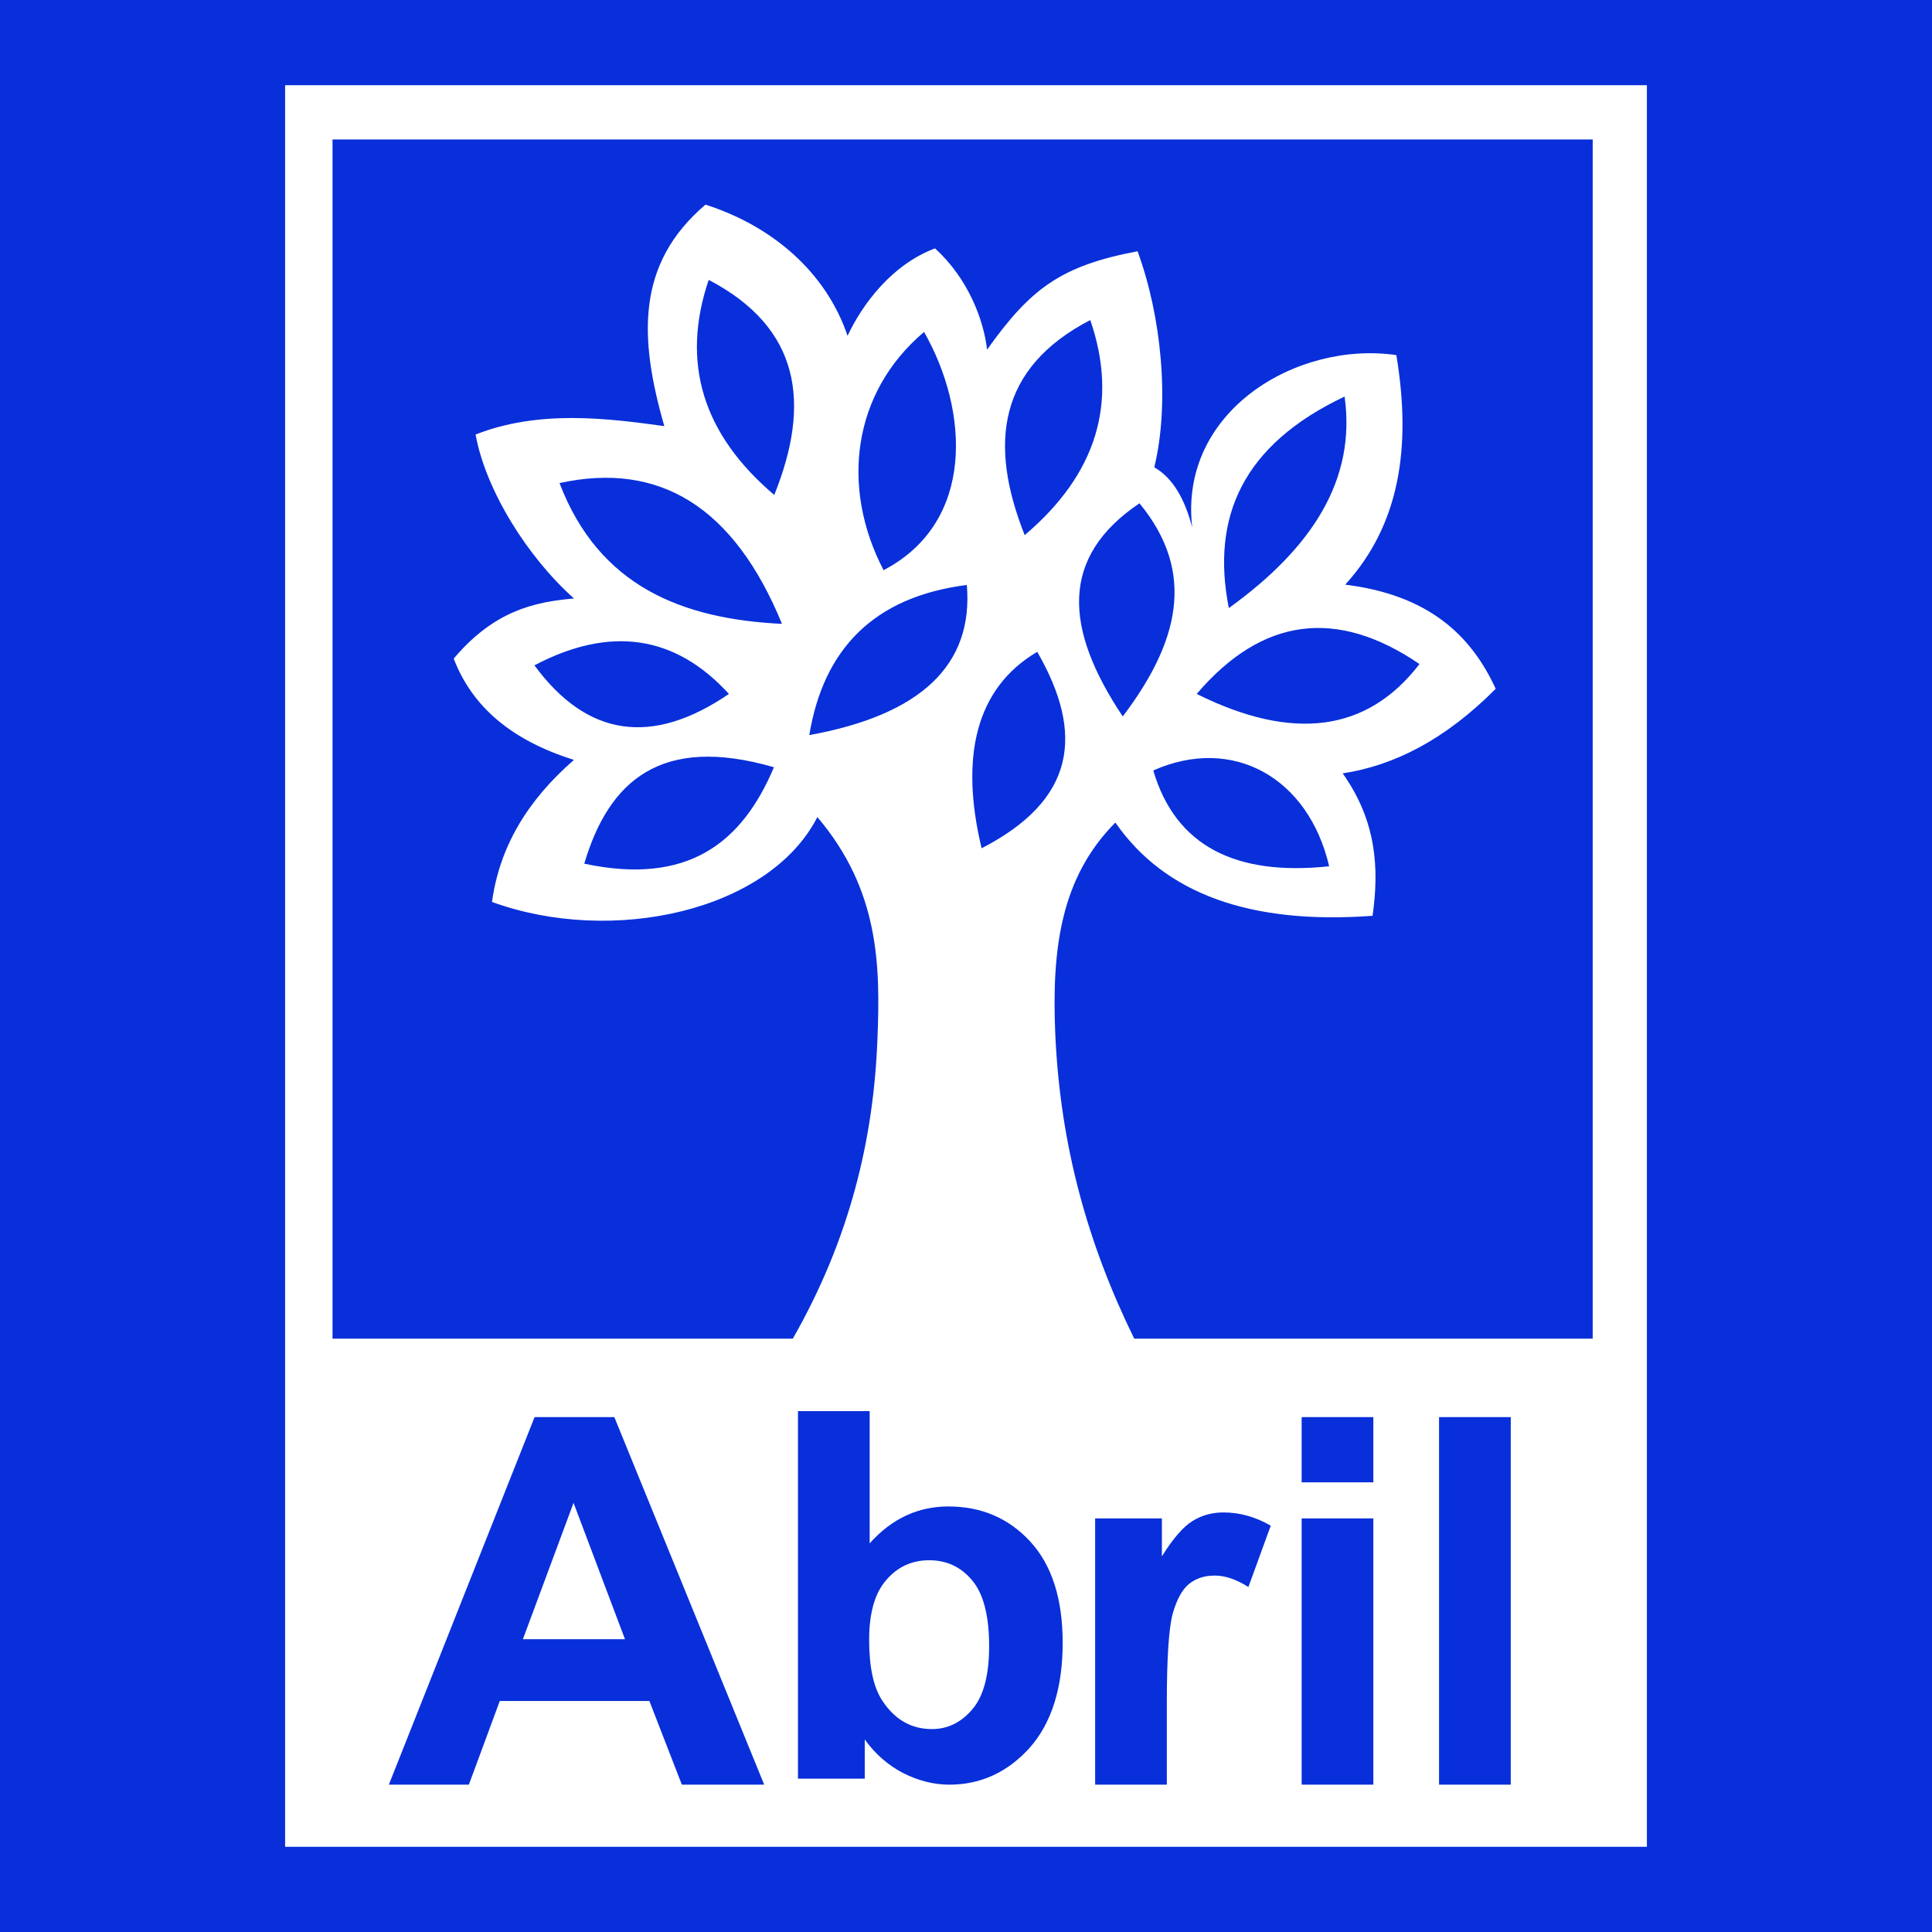
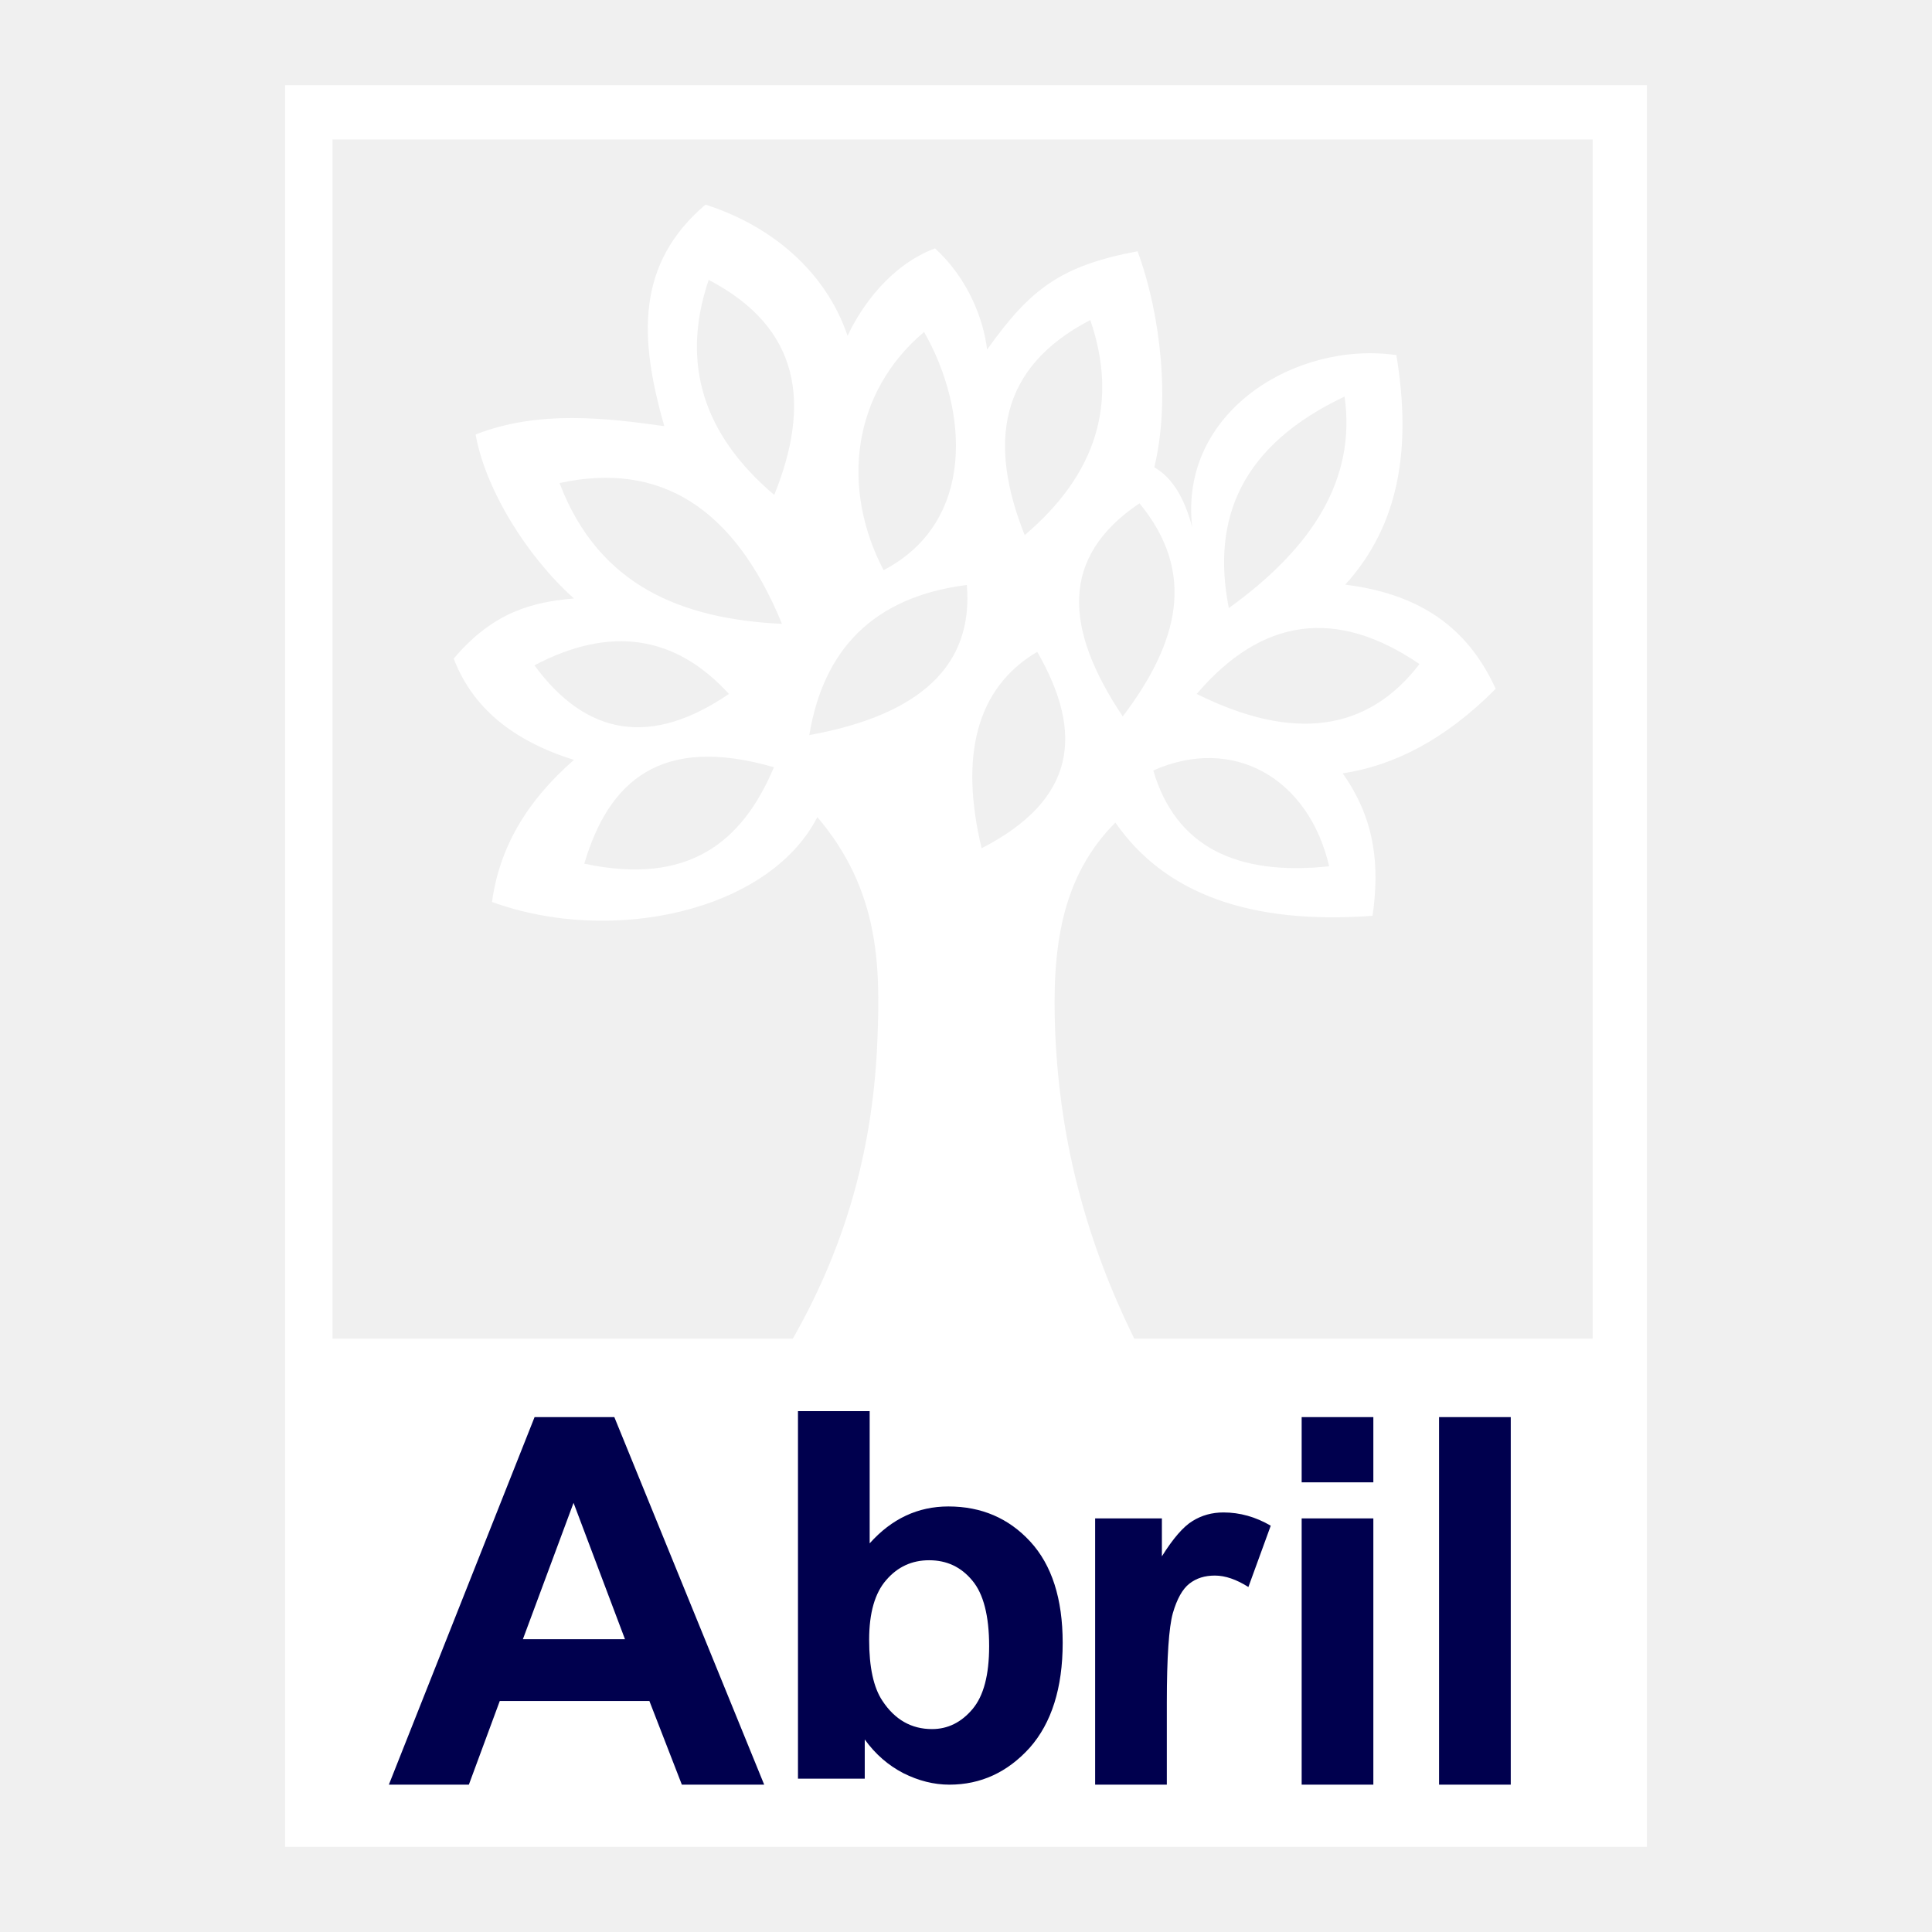
<svg xmlns="http://www.w3.org/2000/svg" width="2500" height="2500" viewBox="0 0 192.756 192.756">
  <g fill-rule="evenodd" clip-rule="evenodd">
-     <path fill="#082fda" d="M0 0h192.756v192.756H0V0z" />
+     <path style="fill:#000000;fill-opacity:0" d="M0 0h192.756v192.756H0V0z" />
    <path d="M164.311 184.252H28.445V8.504h135.866v175.748zm-76.767-80.633c-.374 9.99-2.739 19.948-8.445 29.937H33.176V13.912h125.728v119.644h-45.742c-4.562-9.305-7.387-19.125-7.881-30.481-.352-8.404.547-15.523 6-21.009 4.939 7.12 13.471 10.2 25.66 9.303.674-4.748.385-9.463-2.982-14.211 5.066-.769 10.166-3.303 15.268-8.435-2.471-5.389-6.736-9.365-15.012-10.393 5.484-6.03 6.607-13.792 5.1-22.901-9.943-1.444-21.715 5.615-20.367 17.191-.738-2.822-1.926-4.938-3.785-5.998 1.572-6.447.705-15.107-1.668-21.554-7.635 1.443-10.682 3.721-15.012 9.815-.354-3.015-1.892-7.088-5.196-10.103-4.363 1.635-7.281 5.646-8.725 8.723-2.182-6.446-7.634-11.001-14.178-13.086-6.929 5.901-6.64 13.279-4.105 22.099-5.742-.802-12.542-1.635-18.828.835.995 5.55 5.196 12.253 9.815 16.358-4.009.353-7.987 1.25-11.997 5.998 1.828 4.812 5.807 8.18 11.997 10.105-4.715 4.104-7.441 8.755-8.179 14.177 11.996 4.362 27.648.93 32.46-8.468 6.19 7.28 6.286 14.817 5.997 22.098zM70.706 27.923c-2.791 8.243-.61 15.395 6.542 21.458 3.657-9.078 2.663-16.648-6.542-21.458zm63.444 11.642c1.154 8.211-3.143 15.044-11.549 21.104-1.794-9.074 1.381-16.292 11.549-21.104zm-25.373-7.633c2.824 8.21.643 15.364-6.543 21.458-3.623-9.11-2.662-16.679 6.543-21.458zM88.154 56.887c-4.298-8.244-3.143-17.706 4.042-23.768 4.458 7.825 5.163 18.956-4.042 23.768zm-10.135 5.356C73.24 50.599 65.83 46.013 55.823 48.195c3.912 10.262 12.188 13.567 22.196 14.048zm-5.293 6.992c-5.357-5.87-11.836-6.833-19.406-2.855 5.261 7.153 11.74 8.083 19.406 2.855zM58.292 86.171c2.438-8.244 7.634-12.894 18.924-9.623-3.207 7.602-8.628 11.805-18.924 9.623zm38.169-27.809c-9.302 1.186-14.306 6.415-15.717 14.979 11.163-2.021 16.391-7.024 15.717-14.979zm7.025 6.672c-6.158 3.624-7.73 10.52-5.549 19.598 9.333-4.813 10.295-11.355 5.549-19.598zm8.532 6.446c-5.869-8.789-6.285-15.908 1.668-21.266 5.71 6.93 3.914 13.89-1.668 21.266zm7.378-2.245c6.51-7.635 13.951-8.627 22.227-2.983-5.195 6.768-12.605 7.763-22.227 2.983zm-4.332 7.634c7.955-3.529 15.494.737 17.545 9.559-9.267.995-15.33-1.989-17.545-9.559z" fill="#ffffff" />
-     <path d="M76.244 178.057h-8.215l-3.239-8.347H49.862l-3.084 8.347h-7.982l14.539-36.672h7.957l14.952 36.672zm-13.89-14.514l-5.131-13.604-5.054 13.604h10.185zM79.614 177.46v-36.671h7.153v13.191c2.203-2.462 4.82-3.681 7.853-3.681 3.291 0 6.013 1.166 8.164 3.499s3.24 5.702 3.24 10.107c0 4.509-1.115 8.008-3.291 10.471-2.203 2.436-4.873 3.68-8.009 3.68-1.556 0-3.084-.39-4.587-1.141-1.502-.778-2.799-1.891-3.861-3.368v3.912h-6.662v.001zm7.101-13.865c0 2.748.44 4.77 1.321 6.09 1.244 1.894 2.902 2.826 4.95 2.826 1.582 0 2.93-.674 4.043-1.996 1.115-1.321 1.658-3.42 1.658-6.271 0-3.032-.568-5.235-1.684-6.557-1.114-1.348-2.54-2.021-4.302-2.021-1.71 0-3.136.648-4.276 1.97-1.139 1.295-1.71 3.289-1.71 5.959zM116.414 178.057h-7.152v-26.564h6.66v3.784c1.115-1.788 2.152-2.981 3.059-3.525.908-.569 1.945-.855 3.084-.855 1.633 0 3.215.442 4.717 1.323l-2.229 6.116c-1.191-.752-2.307-1.141-3.344-1.141-1.01 0-1.84.259-2.539.803-.699.545-1.244 1.529-1.658 2.955-.389 1.398-.598 4.379-.598 8.89v8.214zM129.867 147.891v-6.506h7.152v6.506h-7.152zm0 30.166v-26.564h7.152v26.564h-7.152zM143.574 178.057v-36.672h7.155v36.672h-7.155z" fill="#082fda" />
+     <path d="M76.244 178.057h-8.215l-3.239-8.347H49.862l-3.084 8.347h-7.982l14.539-36.672h7.957l14.952 36.672zm-13.89-14.514l-5.131-13.604-5.054 13.604h10.185zM79.614 177.46v-36.671h7.153v13.191c2.203-2.462 4.82-3.681 7.853-3.681 3.291 0 6.013 1.166 8.164 3.499s3.24 5.702 3.24 10.107c0 4.509-1.115 8.008-3.291 10.471-2.203 2.436-4.873 3.68-8.009 3.68-1.556 0-3.084-.39-4.587-1.141-1.502-.778-2.799-1.891-3.861-3.368v3.912h-6.662v.001zm7.101-13.865c0 2.748.44 4.77 1.321 6.09 1.244 1.894 2.902 2.826 4.95 2.826 1.582 0 2.93-.674 4.043-1.996 1.115-1.321 1.658-3.42 1.658-6.271 0-3.032-.568-5.235-1.684-6.557-1.114-1.348-2.54-2.021-4.302-2.021-1.71 0-3.136.648-4.276 1.97-1.139 1.295-1.71 3.289-1.71 5.959zM116.414 178.057h-7.152v-26.564h6.66v3.784c1.115-1.788 2.152-2.981 3.059-3.525.908-.569 1.945-.855 3.084-.855 1.633 0 3.215.442 4.717 1.323l-2.229 6.116c-1.191-.752-2.307-1.141-3.344-1.141-1.01 0-1.84.259-2.539.803-.699.545-1.244 1.529-1.658 2.955-.389 1.398-.598 4.379-.598 8.89v8.214zM129.867 147.891v-6.506h7.152v6.506h-7.152zm0 30.166v-26.564h7.152v26.564h-7.152zM143.574 178.057v-36.672h7.155v36.672h-7.155z" style="fill:#00004e;fill-opacity:1" />
  </g>
</svg>
